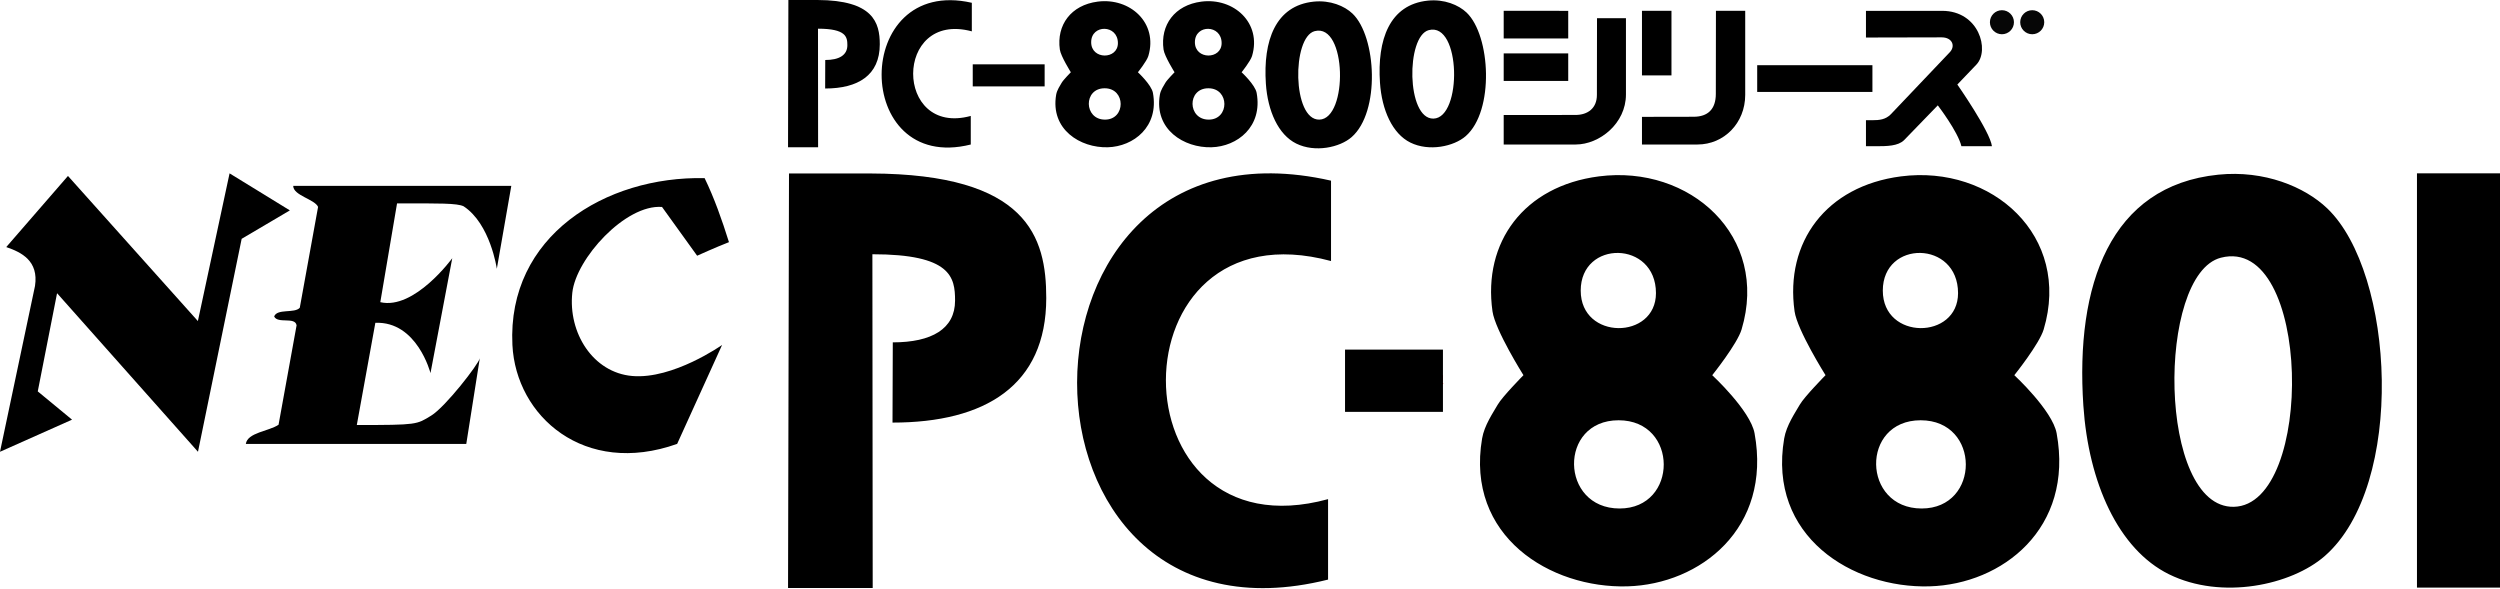
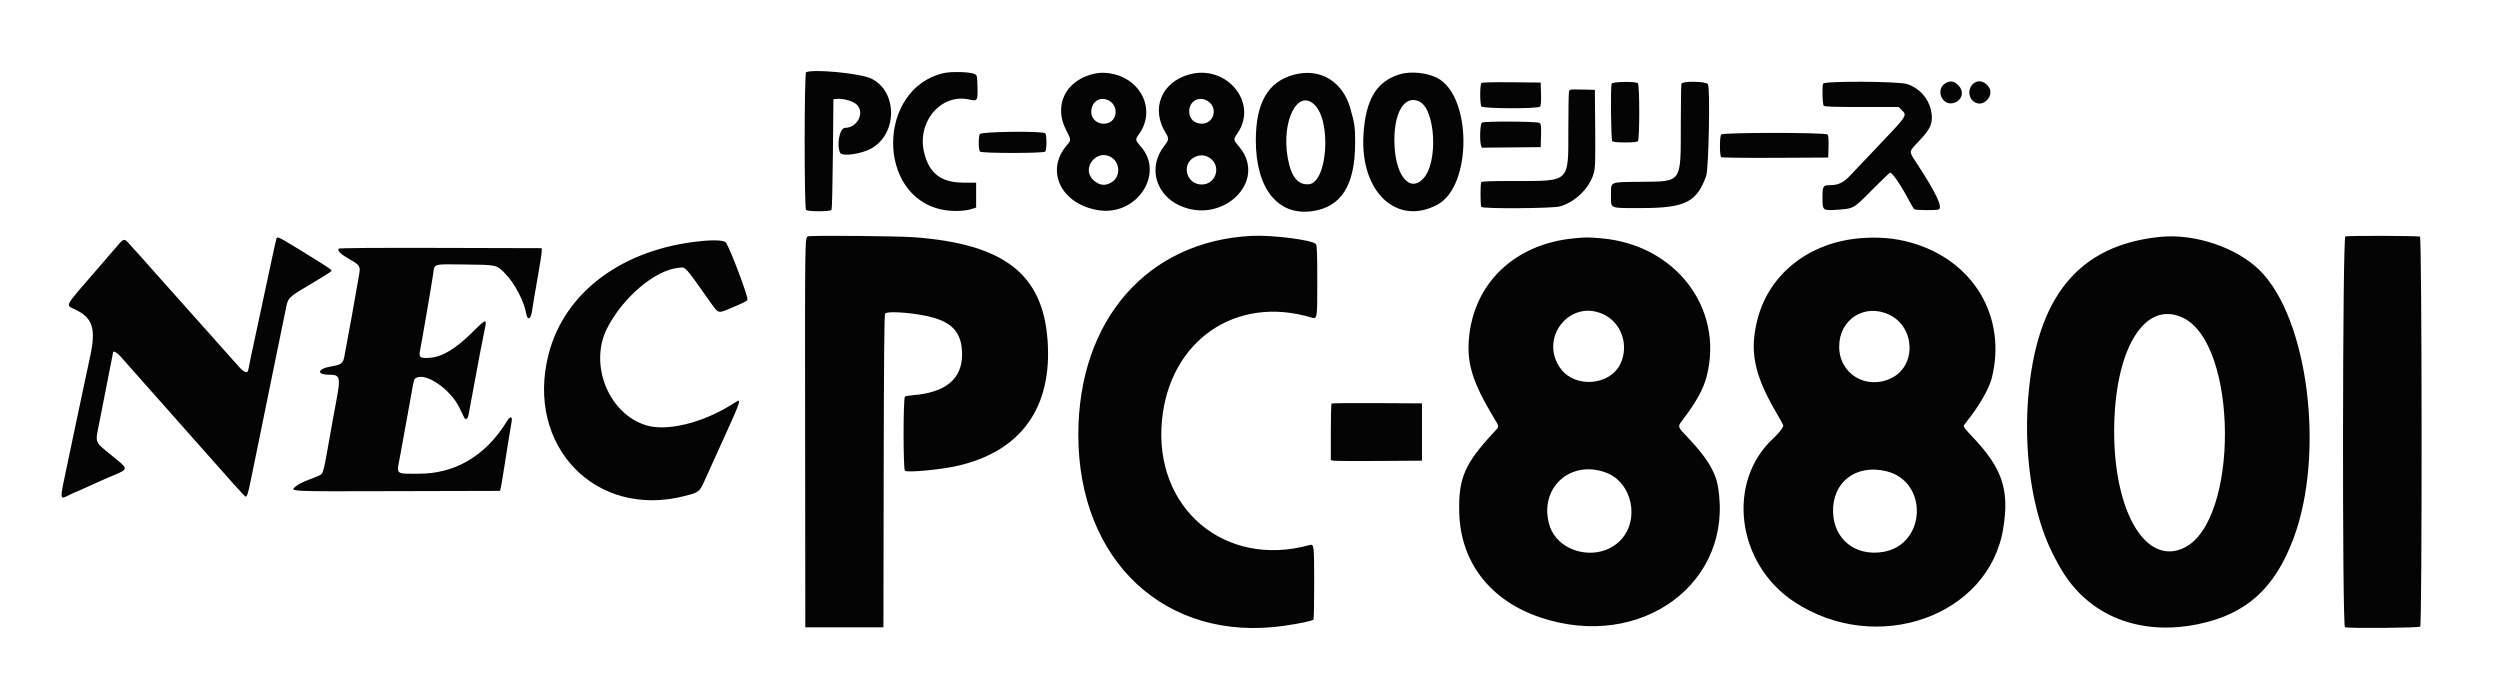
- <svg xmlns="http://www.w3.org/2000/svg" viewBox="0 0 204.25 48.052">
-   <text transform="translate(110.282 31.384)" fill="red" font-family="ArialMT" font-size="1">I don’t like bugs!</text>
-   <path d="M98.15.133c2.648-.343 4.952 1.74 4.142 4.443-.127.423-.852 1.327-.852 1.327s1.107 1.024 1.228 1.686c.505 2.759-1.577 4.384-3.69 4.443-2.239.063-4.702-1.452-4.217-4.293.066-.384.322-.75.452-.979.131-.231.748-.857.748-.857s-.821-1.304-.899-1.854c-.283-2.007.915-3.635 3.088-3.916zm-.527 3.316c0 1.448 2.184 1.429 2.184.073 0-1.534-2.184-1.553-2.184-.073zm1.129 6.324c1.708 0 1.717-2.561-.029-2.561-1.752 0-1.707 2.561.029 2.561zM89.677.133c2.648-.343 4.952 1.74 4.142 4.443-.127.423-.852 1.327-.852 1.327s1.107 1.024 1.228 1.686c.505 2.759-1.577 4.384-3.69 4.443-2.239.063-4.702-1.452-4.217-4.293.066-.384.322-.75.452-.979.131-.231.748-.857.748-.857s-.821-1.304-.899-1.854c-.283-2.007.914-3.635 3.088-3.916zm-.528 3.316c0 1.448 2.184 1.429 2.184.073 0-1.534-2.184-1.553-2.184-.073zm1.129 6.324c1.708 0 1.717-2.561-.029-2.561-1.752 0-1.706 2.561.029 2.561zM107.338.133c1.337-.136 2.509.353 3.163.979 1.963 1.878 2.281 8.036-.075 10.092-.967.844-2.99 1.281-4.519.527-1.471-.725-2.335-2.66-2.485-4.895-.235-3.5.774-6.383 3.916-6.703zm.452 9.64c2.357-.051 2.26-7.909-.377-7.23-1.872.482-1.839 7.277.377 7.23zM116.66.051c1.337-.136 2.509.353 3.163.979 1.963 1.878 2.281 8.036-.075 10.092-.967.844-2.99 1.281-4.519.527-1.471-.725-2.335-2.66-2.485-4.895-.235-3.501.774-6.383 3.916-6.703zm.452 9.639c2.357-.051 2.26-7.909-.377-7.23-1.872.483-1.839 7.278.377 7.23zM79.398.228v2.333c-6.398-1.72-6.355 8.624-.086 6.911v2.335c-9.705 2.429-9.748-13.816.086-11.579z" />
-   <path d="M67.415 7.231l.008-2.329c1.131 0 1.807-.392 1.807-1.212 0-.678-.112-1.346-2.4-1.346l.009 9.688h-2.457L64.411 0h2.373c4.557.016 5.094 1.845 5.094 3.615 0 2.543-1.78 3.616-4.463 3.616zM128.124.886v2.259h-5.272V.88zM162.742 11.947h-2.495c-.282-1.194-1.93-3.34-1.93-3.34l-2.747 2.836c-.496.496-1.404.504-2.338.504h-.783V9.82l.527.001c.567 0 1.067-.047 1.5-.48l4.801-5.051c.511-.511.236-1.238-.645-1.238l-6.183.014V.886h6.225c3.013 0 3.902 3.217 2.804 4.385l-1.563 1.636c.001 0 2.676 3.835 2.827 5.04zM136.559.88v5.278h-2.41V.88z" />
-   <path d="M142.584.88v6.87c0 2.316-1.741 4.056-3.897 4.056h-4.538V9.547l4.218-.008c1.167 0 1.816-.62 1.816-1.874 0-1.262.009-6.785.009-6.785h2.392zM132.84 1.489V7.72c0 2.373-2.165 4.086-4.105 4.086h-5.883v-2.41l5.864-.004c.998 0 1.751-.542 1.751-1.636l.009-6.268 2.364.001z" />
-   <path d="M128.124 6.61h-5.272V4.364l5.272-.004zM79.473 5.254h5.874v1.807h-5.874zM152.977 5.329v2.184h-9.414V5.329z" />
-   <circle cx="163.558" cy="1.816" r=".982" fill="#060606" />
-   <circle cx="166.033" cy="1.816" r=".982" fill="#060606" />
-   <g>
-     <path d="M155.308 14.41c7.453-.965 13.94 4.897 11.659 12.508-.357 1.19-2.397 3.735-2.397 3.735s3.116 2.883 3.457 4.745c1.422 7.765-4.439 12.34-10.388 12.507-6.301.178-13.235-4.087-11.871-12.083.184-1.081.906-2.112 1.272-2.756.369-.649 2.106-2.413 2.106-2.413s-2.311-3.672-2.53-5.219c-.796-5.651 2.574-10.232 8.692-11.024zm-1.483 9.334c0 4.076 6.148 4.023 6.148.205-.001-4.318-6.148-4.371-6.148-.205zm3.177 17.8c4.808 0 4.834-7.208-.082-7.208-4.932.001-4.803 7.208.082 7.208zM130.628 14.41c7.453-.965 13.94 4.897 11.659 12.508-.357 1.19-2.397 3.735-2.397 3.735s3.116 2.883 3.457 4.745c1.422 7.765-4.439 12.34-10.388 12.507-6.301.178-13.235-4.087-11.871-12.083.184-1.081.906-2.112 1.272-2.756.369-.649 2.106-2.413 2.106-2.413s-2.311-3.672-2.53-5.219c-.797-5.651 2.573-10.232 8.692-11.024zm-1.484 9.334c0 4.076 6.148 4.023 6.148.205-.001-4.318-6.148-4.371-6.148-.205zm3.178 17.8c4.808 0 4.834-7.208-.082-7.208-4.932.001-4.804 7.208.082 7.208zM181.234 14.271c3.764-.384 7.063.994 8.904 2.756 5.525 5.287 6.421 22.62-.212 28.407-2.723 2.375-8.416 3.606-12.72 1.484-4.141-2.042-6.574-7.488-6.996-13.78-.66-9.852 2.179-17.965 11.024-18.867zm1.272 27.135c6.635-.143 6.361-22.262-1.06-20.351-5.271 1.357-5.178 20.485 1.06 20.351zM108.745 14.76v6.567c-18.008-4.841-17.887 24.276-.242 19.453v6.572c-27.319 6.838-27.439-38.887.242-32.592z" />
-     <path d="M72.918 34.526l.023-6.555c3.182 0 5.088-1.103 5.088-3.411 0-1.908-.315-3.788-6.755-3.788l.026 27.27h-6.917l.078-33.87 6.68.001c12.827.044 14.338 5.194 14.338 10.175 0 7.158-5.009 10.178-12.561 10.178zM204.25 14.163v33.846h-6.784V14.163zM109.889 28.564h8v5.088h-8z" />
-   </g>
-   <g>
-     <path d="M23.956 15.188h17.817l-1.182 6.77s-.524-3.67-2.717-5.106c-.544-.255-1.939-.237-5.435-.237l-1.368 8.072c2.787.655 5.878-3.591 5.878-3.591l-1.778 9.387s-1.09-4.25-4.505-4.109l-1.515 8.35c4.974 0 4.877-.035 6.079-.769 1.159-.708 3.867-4.197 3.969-4.685l-1.104 6.997H20.084c.134-.932 1.888-1.032 2.674-1.566l1.473-8.122c-.119-.726-1.543-.101-1.832-.724.245-.667 1.677-.23 2.093-.712l1.495-8.24c-.268-.624-2.031-.93-2.031-1.715zM57.568 14.554c.784 1.618 1.414 3.394 1.988 5.23-1.089.423-2.6 1.109-2.6 1.109l-2.868-3.984c-2.987-.234-7.024 4.215-7.329 6.995-.357 3.289 1.688 6.537 4.894 6.815 3.34.29 7.341-2.535 7.341-2.535l-3.671 8.082c-7.571 2.694-13.173-2.251-13.459-8.082-.439-8.903 7.616-13.809 15.704-13.63z" />
-     <path d="M16.167 26.232l2.589-12.069 4.925 3.026-3.937 2.322-3.569 17.399L4.662 23.955l-1.577 8.022 2.801 2.31L0 36.911l2.86-13.55c.312-2.047-1.104-2.752-2.35-3.175l5.043-5.811 10.614 11.857z" />
-   </g>
+ <svg xmlns="http://www.w3.org/2000/svg" width="400" height="110.4">
+   <path d="M135.557 12.819c-.297.133-.306 21.735-.009 22.032.284.284 3.898.276 4.082-.008.074-.115.172-4.146.218-8.96l.084-8.75.623-.05c1.068-.09 2.648.404 3.187.993 1.209 1.323-.038 3.642-1.96 3.642-.861 0-1.397 2.823-.761 4.01.327.61 3.421.163 4.991-.723 4.219-2.38 4.182-9.18-.06-11.187-1.753-.83-9.182-1.544-10.395-1m22.025.136c-10.665 2.44-10.85 19.707-.234 21.852 1.561.315 3.581.264 4.75-.12l.667-.22v-3.973l-2.083-.012c-3.527-.022-5.408-1.463-6.229-4.774-1.224-4.936 2.708-9.564 7.237-8.52 1.285.298 1.345.202 1.289-2.034-.047-1.834-.051-1.85-.506-2.068-.688-.33-3.677-.41-4.891-.131m23.516.245c-4.158 1.21-5.883 5.055-3.958 8.822.853 1.67.852 1.636.134 2.474-3.518 4.11-.896 9.474 5.083 10.402 6.15.954 10.629-5.874 6.717-10.24-.838-.934-.868-1.104-.328-1.825 2.797-3.733.632-8.771-4.198-9.766-1.217-.251-2.271-.21-3.45.133m15.667 0c-4.426 1.289-6.071 5.53-3.641 9.39.532.846.501 1.048-.324 2.118-2.507 3.249-1.382 7.584 2.437 9.393 6.847 3.24 14.174-3.755 9.694-9.258-1.092-1.341-1.073-1.15-.249-2.418 3.189-4.908-1.996-10.95-7.917-9.225m16.917-.004c-4.195 1.09-6.167 4.457-6.167 10.528 0 7.699 3.514 12.105 9.029 11.324 4.635-.657 6.83-4.121 6.86-10.83.011-2.583-.058-3.098-.756-5.583-1.217-4.34-4.81-6.52-8.966-5.44m16.833-.042c-3.73 1.168-5.44 4.04-5.779 9.709-.544 9.082 5.326 14.616 11.827 11.15 5.587-2.977 5.549-17.438-.054-20.296-1.651-.842-4.306-1.092-5.994-.563m87.575 1.296c-2.067.916-.77 4.079 1.316 3.208 1.158-.484 1.429-1.77.567-2.685-.64-.68-1.186-.831-1.883-.523m4.758-.113c-1.653.602-1.523 3.095.182 3.469 1.176.259 2.386-1.204 1.919-2.32-.366-.876-1.359-1.42-2.101-1.15m-79.251.22c-.253.409-.234 3.488.024 3.745.359.36 9.082.378 9.379.02.127-.153.177-.851.146-2.042l-.048-1.81-4.697-.044c-3.136-.03-4.732.014-4.804.13m20.852.095c-.203.53-.112 8.99.099 9.203.132.132.834.2 2.05.2 1.217 0 1.919-.068 2.05-.2.285-.285.285-8.982 0-9.267-.33-.33-4.069-.273-4.199.064m11.167 0c-.055.145-.103 3.05-.105 6.458-.006 9.549.258 9.168-6.413 9.245-5.123.06-4.75-.113-4.75 2.199 0 2.16-.388 2 4.883 2 6.959 0 8.852-.942 10.343-5.15.399-1.128.649-13.983.284-14.664-.252-.471-4.065-.55-4.242-.088m22.667 0c-.19.494-.111 3.327.099 3.536.148.148 1.732.2 6.096.2h5.896l.487.488c.895.894.978.77-4.176 6.179a999.388 999.388 0 0 0-4.071 4.289c-1.031 1.103-1.923 1.544-3.118 1.544-1.244 0-1.314.108-1.314 2.028 0 2.04.031 2.066 2.322 1.906 2.713-.19 2.597-.124 5.638-3.196 1.49-1.506 2.779-2.738 2.864-2.738.372 0 1.821 2.15 3.084 4.578.332.638.695 1.218.806 1.289.239.152 3.473.179 3.855.032.739-.283-.387-2.667-3.52-7.45-1.274-1.945-1.298-1.728.388-3.5 1.569-1.65 2.063-2.54 2.061-3.71-.005-2.437-1.572-4.6-3.916-5.406-1.335-.46-13.308-.521-13.481-.07m-40.662 1.274c-.056.209-.102 2.99-.104 6.18-.003 8.428.327 8.117-8.611 8.117-3.787 0-5.237.053-5.325.194-.153.248-.149 3.703.005 3.952.201.325 11.475.254 12.607-.08 2.48-.73 4.741-2.962 5.394-5.327.235-.851.267-1.854.226-7.156l-.048-6.167-2.021-.046c-1.981-.046-2.023-.04-2.123.333m-73.683 1.394c1.493.708 1.534 2.966.066 3.574-1.342.556-2.828-.35-2.816-1.716.013-1.633 1.338-2.528 2.75-1.858m15.949.155c1.61 1.094.912 3.578-1.005 3.58-1.221.002-2.037-.8-2.028-1.994.011-1.664 1.655-2.523 3.033-1.586m33.706-.015c2.664 1.113 3.161 9.799.707 12.385-2.275 2.397-4.612-.716-4.617-6.15-.004-4.56 1.641-7.183 3.91-6.235m-16.716.535c2.792 2.65 2.087 12.543-.909 12.754-1.76.123-2.824-1.233-3.356-4.278-1.022-5.841 1.584-11.02 4.265-8.476m26.805 2.89c-.279.177-.383 2.929-.138 3.632l.131.378 4.712-.045 4.711-.044.048-1.831c.041-1.577.008-1.86-.24-2.042-.351-.257-8.825-.3-9.224-.047m-80.328 1.826c-.24.449-.22 2.563.028 2.81.285.286 10.147.286 10.433 0 .267-.267.267-2.665 0-2.933-.39-.39-10.248-.274-10.461.123m118.623.073c-.263.262-.271 3.362-.01 3.623.088.088 3.726.133 8.641.108l8.49-.043.048-1.726c.031-1.13-.019-1.806-.145-1.958-.285-.343-16.681-.347-17.024-.004m-97.531 3.682c1.356.888 1.417 2.973.113 3.885-1.042.729-2.093.628-3.063-.295-1.998-1.9.636-5.106 2.95-3.59m15.762.108c1.839 1.309.91 4.213-1.347 4.21-2.478 0-3.332-3.275-1.144-4.383.84-.425 1.739-.363 2.491.173m-64.349 12.509c-.494.184-.488-.244-.457 31.722l.03 30.833h12.5l.042-24.983c.031-18.13.093-25.045.229-25.21.425-.512 5.337-.08 7.895.696 3.128.948 4.417 2.656 4.417 5.85 0 3.867-2.573 6.039-7.685 6.487-.698.062-1.351.163-1.451.225-.294.18-.299 11.68-.005 11.885.459.317 5.721-.176 8.404-.788 10.202-2.327 15.22-9.346 14.412-20.162-.788-10.55-6.978-15.327-21.258-16.408-2.738-.208-16.588-.326-17.073-.147m70.989-.08c-16.699.834-27.728 13.48-27.734 31.802-.007 20.254 14.013 33.289 32.901 30.59 2.424-.346 4.502-.784 4.716-.993.074-.071.128-2.744.122-5.94-.013-6.108-.023-6.188-.755-5.986-13.566 3.744-24.958-5.901-23.599-19.98 1.227-12.711 11.771-20.012 23.78-16.465 1.094.323 1.069.458 1.069-5.786 0-4.267-.05-5.696-.21-5.914-.484-.661-6.94-1.494-10.29-1.327m174.991.087c-.458.169-.517 62.354-.06 62.53.535.205 11.824.112 12.036-.1.324-.323.287-62.276-.037-62.401-.361-.138-11.57-.165-11.939-.03m-29.574.068c-13.113 1.297-19.907 9.603-21.184 25.897-.538 6.867.185 14.106 1.99 19.917.808 2.6 1.83 4.878 3.326 7.416 4.37 7.41 12.538 10.672 21.89 8.74 7.677-1.585 12.232-5.67 15.235-13.656 5.11-13.595 2.379-35.306-5.406-42.976-3.69-3.636-10.356-5.881-15.851-5.338m-301.469.34c-.111.407-.519 2.25-.951 4.307-.193.917-.418 1.967-.501 2.333-.083.367-.308 1.417-.501 2.334a606.1 606.1 0 0 1-1.074 5.04c-.835 3.823-1.403 6.515-1.45 6.876-.092.71-.666.52-1.572-.521a1471.92 1471.92 0 0 0-6.149-6.897 2398.915 2398.915 0 0 1-6.833-7.66 469.136 469.136 0 0 0-4.685-5.233c-.619-.674-.767-.625-1.782.586-.385.46-1.825 2.133-3.2 3.718-5.359 6.178-5.067 5.646-3.498 6.393 2.808 1.336 3.366 3.052 2.421 7.448-.286 1.329-.773 3.616-1.083 5.083-.309 1.467-.683 3.229-.83 3.917-.146.687-.487 2.3-.755 3.583a3465.73 3465.73 0 0 1-1 4.75c-1.271 6.01-1.298 5.692.404 4.862.596-.291 1.123-.53 1.17-.53.047 0 .78-.323 1.629-.718.848-.396 2.48-1.123 3.626-1.615 3.144-1.35 3.13-1.065.17-3.5-2.718-2.235-2.555-1.757-1.837-5.386 1.629-8.236 2.167-10.976 2.167-11.041 0-.297.629.05 1.151.636.348.39 2.792 3.146 5.431 6.125 2.638 2.98 5.033 5.679 5.321 6 .288.32 1.121 1.26 1.852 2.09 5.085 5.767 7.317 8.244 7.429 8.244.256 0 .402-.451.835-2.584.242-1.191.873-4.266 1.402-6.833a735.79 735.79 0 0 0 1.087-5.333c.069-.367.388-1.942.711-3.5 1.249-6.035 2.141-10.39 2.39-11.667.381-1.96.33-1.908 3.972-4.057 1.821-1.075 3.339-2.037 3.372-2.138.062-.184-.654-.656-5.522-3.641-2.954-1.811-3.194-1.918-3.317-1.471m207.636-.102c-9.561.907-16.161 7.274-16.836 16.242-.294 3.9.666 6.91 3.937 12.357.974 1.62.963 1.482.187 2.31-4.792 5.113-5.806 7.44-5.659 12.989.21 7.947 4.963 14.075 13.009 16.77 16.139 5.408 31.042-5.627 28.372-21.008-.415-2.394-1.838-4.687-4.877-7.862-1.58-1.65-1.583-1.662-.805-2.681 2.234-2.927 3.387-5.024 3.914-7.125 2.733-10.88-5.069-21.014-16.935-21.997-2.164-.18-2.361-.18-4.307.005m45.666-.008c-8.058.715-14.342 5.642-16.259 12.75-1.386 5.137-.653 8.966 2.875 15.015.593 1.017 1.127 1.976 1.187 2.132.096.249-.645 1.255-1.487 2.019-7.674 6.964-6.034 20.148 3.268 26.27 13.153 8.657 31.135 2.327 33.421-11.765 1.018-6.277-.166-9.707-5.133-14.873-.866-.9-1.272-1.442-1.189-1.583.07-.118.367-.515.66-.881 1.809-2.266 3.407-5.058 3.814-6.667 2.492-9.84-2.933-18.941-12.955-21.736-2.567-.716-5.275-.941-8.202-.681m-185.25.443c-12.576 1.202-21.939 8.129-24.495 18.122-3.745 14.642 7.524 26.357 21.802 22.665 2.297-.594 2.334-.624 3.185-2.506l1.307-2.89a800.641 800.641 0 0 1 1.78-3.917c2.499-5.467 2.772-6.242 2.048-5.814-.116.068-.51.31-.877.54-4.717 2.94-10.342 4.29-13.649 3.276-5.979-1.835-9.154-9.703-6.247-15.476 2.484-4.932 7.647-9.332 11.396-9.71 1.258-.126.861-.55 5.125 5.476 1.32 1.865 1.23 1.836 3.138 1.035 2.356-.99 2.821-1.23 2.821-1.46 0-.776-2.73-7.998-3.431-9.075-.245-.378-1.699-.477-3.903-.266m-58.08 1.22c-.211.34.299.858 1.559 1.585 1.881 1.085 1.934 1.164 1.721 2.539-.208 1.34-2.115 11.91-2.377 13.176-.22 1.066-.49 1.265-2.061 1.53-2.262.38-2.484 1.34-.31 1.34 1.689 0 1.8.395 1.123 4a458.274 458.274 0 0 0-.665 3.626c-1.515 8.57-1.411 8.15-2.105 8.499-.213.108-1.008.429-1.766.715s-1.602.709-1.875.939c-1.114.937-1.934.894 16.031.847l16.528-.042.12-.417c.067-.23.285-1.504.487-2.833.315-2.083.983-6.22 1.286-7.958.113-.646-.233-.75-.621-.186-3.79 6.371-9.099 8.634-14.134 8.644-3.966 0-3.682.248-3.129-2.731.223-1.202.566-3.086.762-4.186.196-1.1.428-2.375.516-2.833.088-.458.311-1.696.495-2.75.465-2.655.459-2.635.839-2.84 1.581-.845 5.469 1.843 6.884 4.762.354.73.7 1.44.768 1.578.234.472.583.266.705-.417.138-.77 1.106-5.982 1.812-9.75.266-1.42.604-3.13.751-3.797.422-1.914.299-1.901-1.797.19-2.803 2.798-4.973 4.104-7.041 4.237-1.533.098-1.728-.082-1.454-1.344.209-.964 1.804-10.263 2.045-11.924.272-1.877-.179-1.73 5.121-1.667 5.238.063 5.032.013 6.554 1.587 1.395 1.443 2.91 4.356 3.22 6.19.225 1.329.799 1.01.982-.543.058-.496.42-2.652.804-4.791.384-2.138.703-4.15.708-4.471l.011-.583-16.198-.043c-10.493-.027-16.234.015-16.299.122m202.276 10.46c2.955 1.319 4.238 4.992 2.791 7.992-1.656 3.434-7.164 3.898-9.502.8-3.61-4.781 1.296-11.21 6.711-8.792m45.85.123c4.134 1.992 4.334 8.149.328 10.12-4.011 1.976-8.37-.646-8.37-5.032 0-4.393 4.1-6.987 8.042-5.088m46.965.474c8.845 4.213 8.991 32.517.19 36.799-6.049 2.943-11.196-5.593-11.2-18.573-.004-13.122 4.851-21.16 11.01-18.226M219.628 65.827c-.062.062-.113 2.124-.113 4.582v4.469l.375.09c.206.05 3.487.07 7.292.046l6.916-.046V65.8l-7.178-.043c-3.949-.024-7.23.007-7.292.069m43.935 11.059c4.227 1.58 5.463 7.684 2.209 10.91-3.498 3.47-10.033 1.946-11.317-2.64-1.636-5.837 3.397-10.407 9.108-8.27m44.783-.242c6.842 1.613 6.462 11.78-.483 12.927-4.401.727-7.845-2-7.989-6.324-.159-4.812 3.609-7.75 8.472-6.603" style="fill:#040404;fill-rule:evenodd;stroke:none" transform="translate(-6.583 -1.26)" />
</svg>
